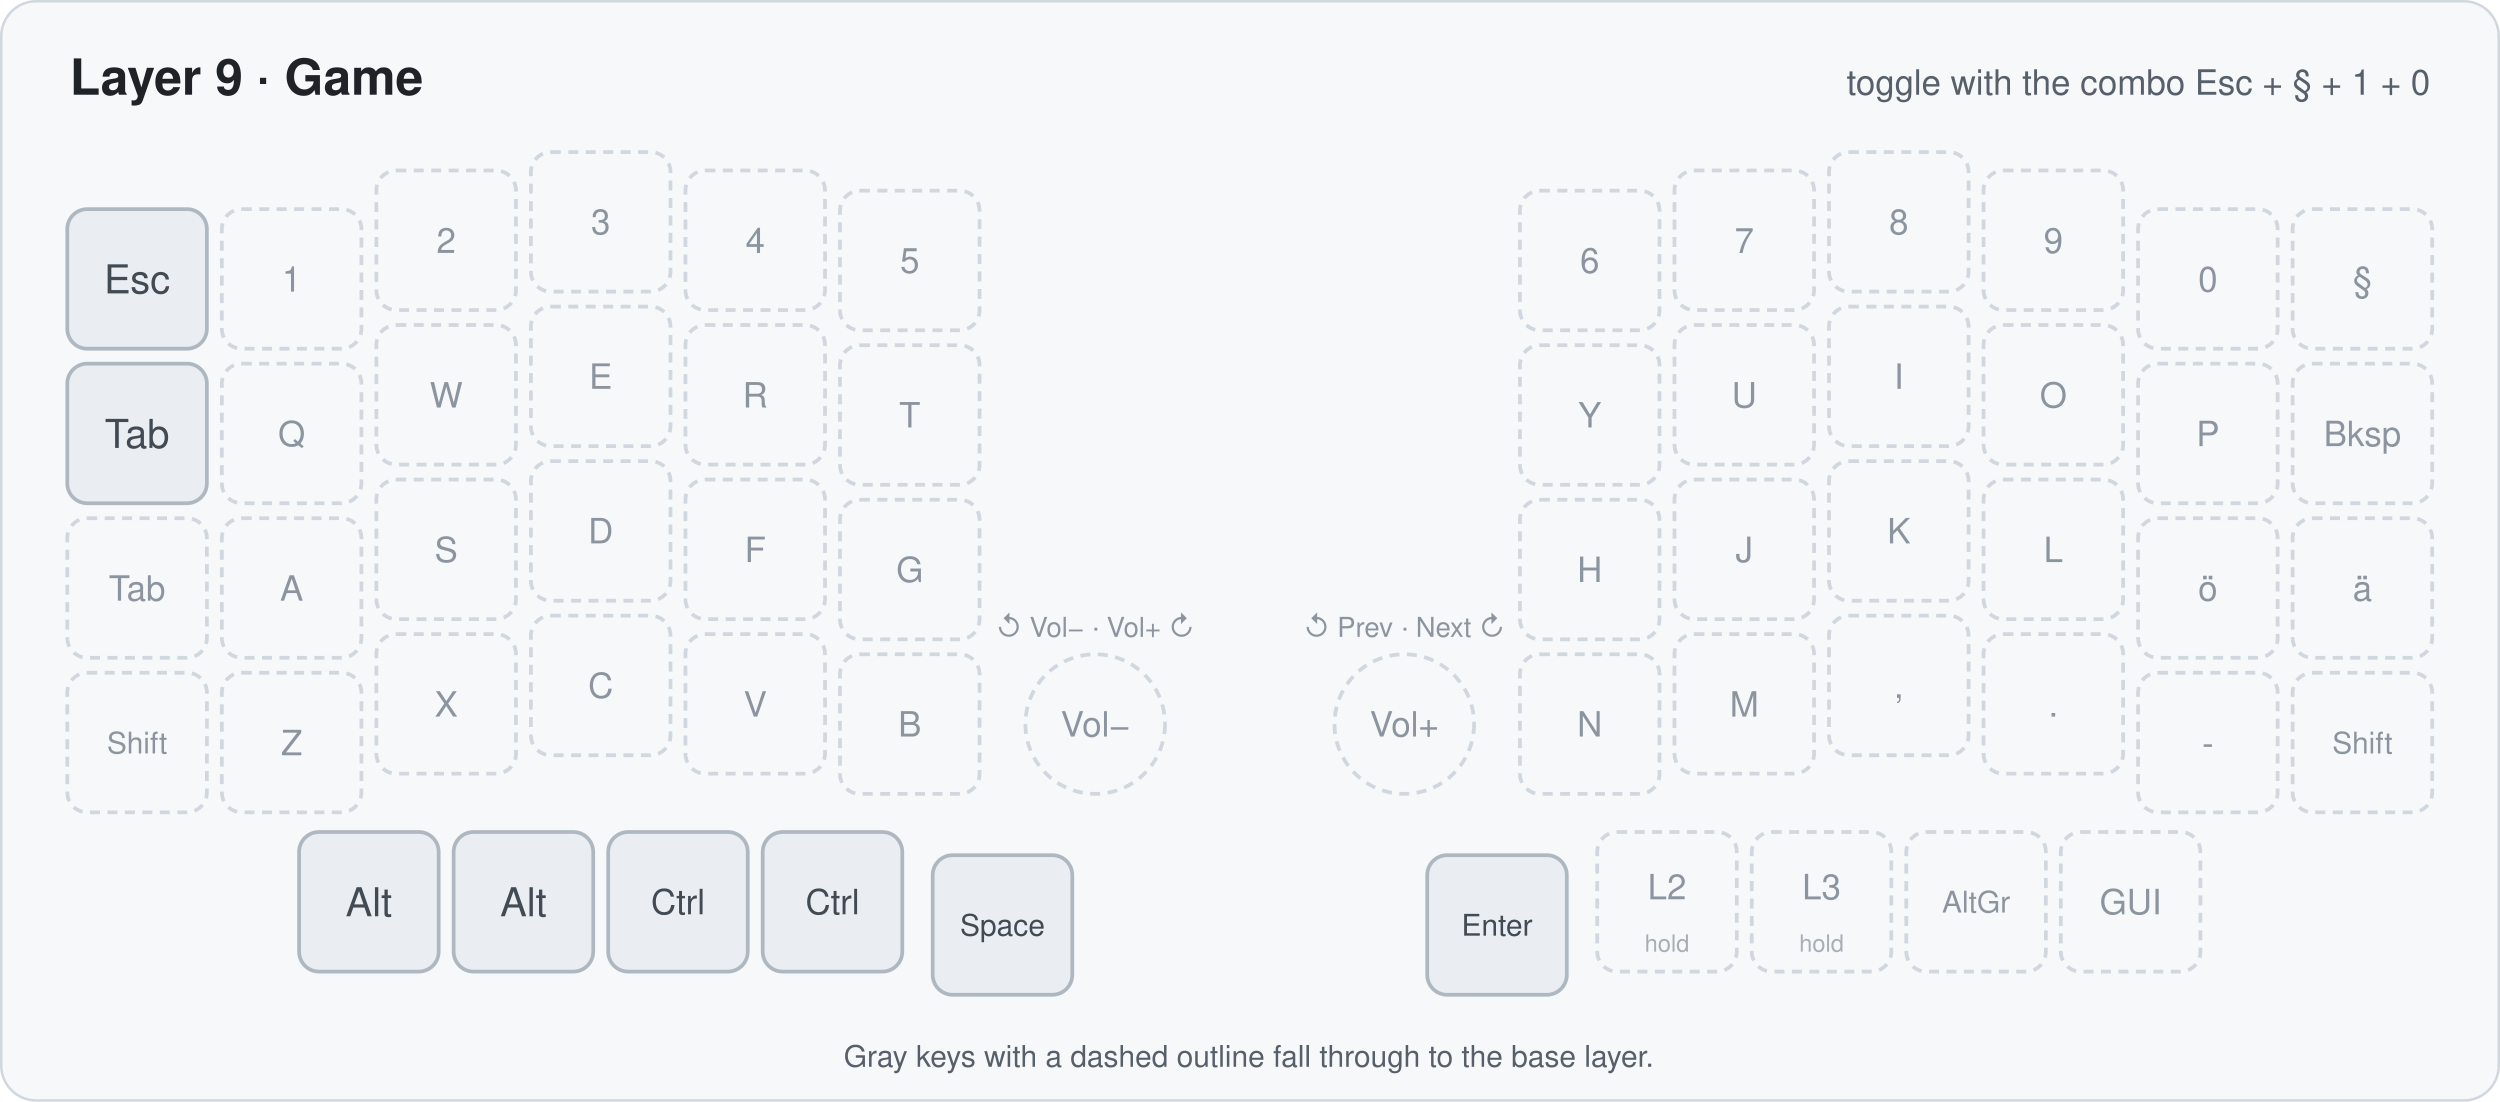
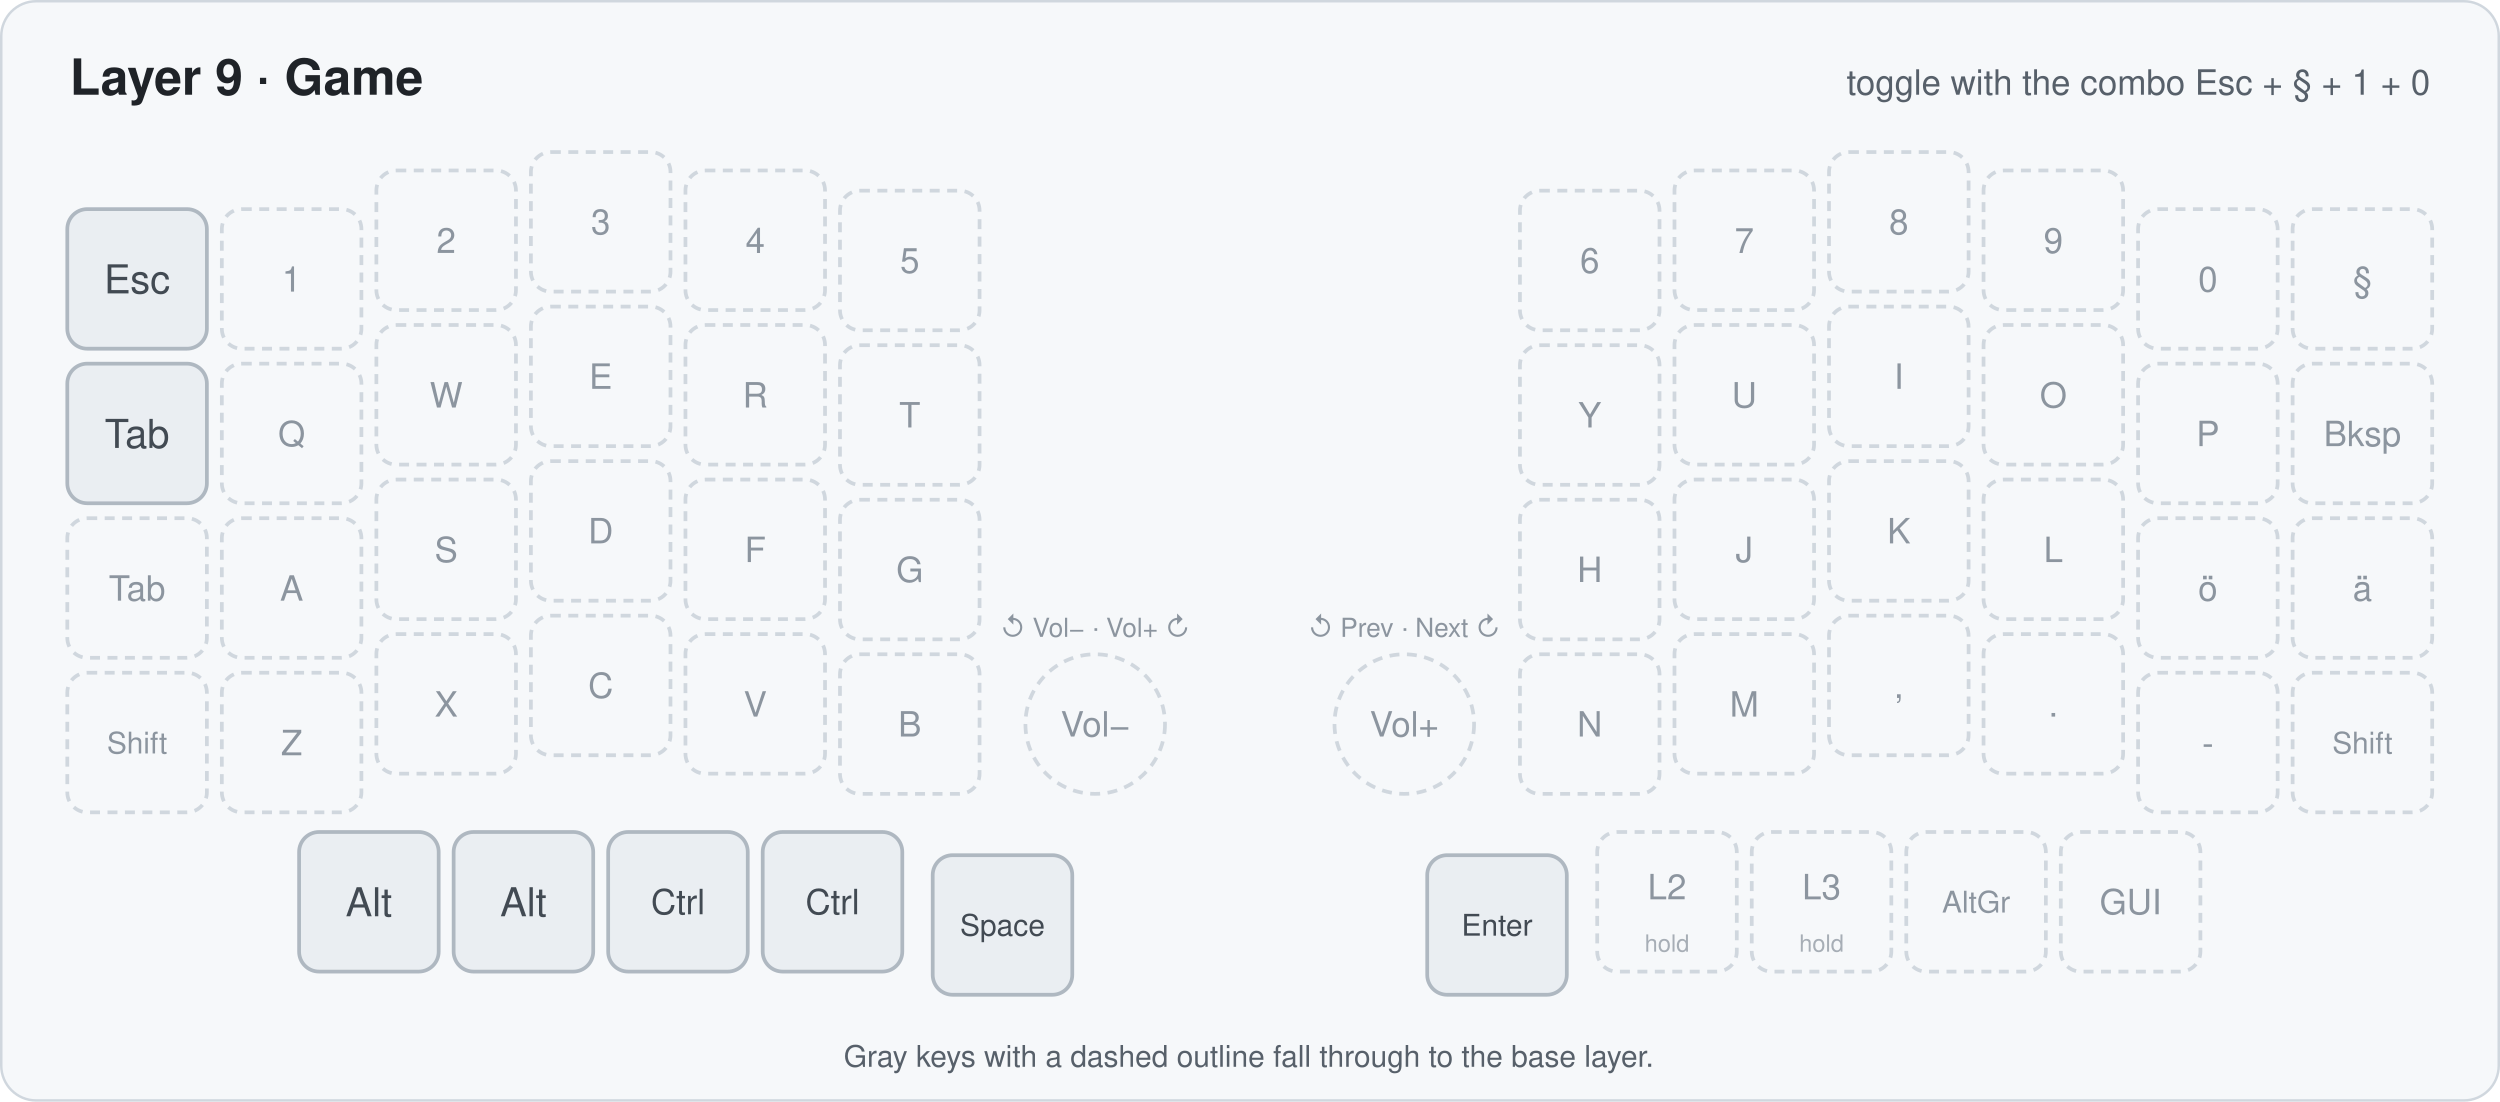
<svg xmlns="http://www.w3.org/2000/svg" viewBox="0 0 1003 442" width="1003" height="442" font-family="-apple-system, 'Segoe UI', Helvetica, Arial, sans-serif">
  <rect x="0.5" y="0.5" width="1002" height="441" rx="14" fill="#f6f8fa" stroke="#d0d7de" />
  <text x="28" y="38" font-size="20" font-weight="600" fill="#1f2328">Layer 9 · Game</text>
  <text x="975" y="38" font-size="14" fill="#57606a" text-anchor="end">toggle with the combo Esc + § + 1 + 0</text>
-   <rect x="27.0" y="83.9" width="56" height="56" rx="8" fill="#eaeef2" stroke="#afb8c1" stroke-width="1.5" />
+   <rect x="27.0" y="83.9" width="56" height="56.0" rx="8" fill="#eaeef2" stroke="#afb8c1" stroke-width="1.5" />
  <text x="55.0" y="117.7" font-size="16" font-weight="400" fill="#424a53" text-anchor="middle">Esc</text>
-   <rect x="89.0" y="83.9" width="56" height="56" rx="8" fill="none" stroke="#d0d7de" stroke-width="1.5" stroke-dasharray="4 3" />
+   <rect x="89.0" y="83.9" width="56" height="56.0" rx="8" fill="none" stroke="#d0d7de" stroke-width="1.5" stroke-dasharray="4 3" />
  <text x="117.0" y="117.0" font-size="14" font-weight="400" fill="#8c959f" text-anchor="middle">1</text>
-   <rect x="151.0" y="68.4" width="56" height="56" rx="8" fill="none" stroke="#d0d7de" stroke-width="1.5" stroke-dasharray="4 3" />
+   <rect x="151.0" y="68.4" width="56" height="56.0" rx="8" fill="none" stroke="#d0d7de" stroke-width="1.5" stroke-dasharray="4 3" />
  <text x="179.0" y="101.5" font-size="14" font-weight="400" fill="#8c959f" text-anchor="middle">2</text>
-   <rect x="213.0" y="61.0" width="56" height="56" rx="8" fill="none" stroke="#d0d7de" stroke-width="1.5" stroke-dasharray="4 3" />
+   <rect x="213.0" y="61.0" width="56" height="56.0" rx="8" fill="none" stroke="#d0d7de" stroke-width="1.5" stroke-dasharray="4 3" />
  <text x="241.0" y="94.0" font-size="14" font-weight="400" fill="#8c959f" text-anchor="middle">3</text>
-   <rect x="275.0" y="68.4" width="56" height="56" rx="8" fill="none" stroke="#d0d7de" stroke-width="1.5" stroke-dasharray="4 3" />
+   <rect x="275.0" y="68.4" width="56" height="56.0" rx="8" fill="none" stroke="#d0d7de" stroke-width="1.5" stroke-dasharray="4 3" />
  <text x="303.0" y="101.5" font-size="14" font-weight="400" fill="#8c959f" text-anchor="middle">4</text>
-   <rect x="337.0" y="76.5" width="56" height="56" rx="8" fill="none" stroke="#d0d7de" stroke-width="1.5" stroke-dasharray="4 3" />
+   <rect x="337.0" y="76.5" width="56" height="56.0" rx="8" fill="none" stroke="#d0d7de" stroke-width="1.5" stroke-dasharray="4 3" />
  <text x="365.0" y="109.5" font-size="14" font-weight="400" fill="#8c959f" text-anchor="middle">5</text>
-   <rect x="27.0" y="145.9" width="56" height="56" rx="8" fill="#eaeef2" stroke="#afb8c1" stroke-width="1.5" />
+   <rect x="27.0" y="145.9" width="56" height="56.0" rx="8" fill="#eaeef2" stroke="#afb8c1" stroke-width="1.5" />
  <text x="55.0" y="179.7" font-size="16" font-weight="400" fill="#424a53" text-anchor="middle">Tab</text>
-   <rect x="89.0" y="145.9" width="56" height="56" rx="8" fill="none" stroke="#d0d7de" stroke-width="1.5" stroke-dasharray="4 3" />
+   <rect x="89.0" y="145.9" width="56" height="56.0" rx="8" fill="none" stroke="#d0d7de" stroke-width="1.5" stroke-dasharray="4 3" />
  <text x="117.0" y="179.0" font-size="14" font-weight="400" fill="#8c959f" text-anchor="middle">Q</text>
-   <rect x="151.0" y="130.4" width="56" height="56" rx="8" fill="none" stroke="#d0d7de" stroke-width="1.5" stroke-dasharray="4 3" />
+   <rect x="151.0" y="130.4" width="56" height="56.0" rx="8" fill="none" stroke="#d0d7de" stroke-width="1.5" stroke-dasharray="4 3" />
  <text x="179.0" y="163.5" font-size="14" font-weight="400" fill="#8c959f" text-anchor="middle">W</text>
-   <rect x="213.0" y="123.0" width="56" height="56" rx="8" fill="none" stroke="#d0d7de" stroke-width="1.5" stroke-dasharray="4 3" />
+   <rect x="213.0" y="123.0" width="56" height="56.0" rx="8" fill="none" stroke="#d0d7de" stroke-width="1.5" stroke-dasharray="4 3" />
  <text x="241.0" y="156.0" font-size="14" font-weight="400" fill="#8c959f" text-anchor="middle">E</text>
-   <rect x="275.0" y="130.4" width="56" height="56" rx="8" fill="none" stroke="#d0d7de" stroke-width="1.5" stroke-dasharray="4 3" />
+   <rect x="275.0" y="130.4" width="56" height="56.0" rx="8" fill="none" stroke="#d0d7de" stroke-width="1.5" stroke-dasharray="4 3" />
  <text x="303.0" y="163.5" font-size="14" font-weight="400" fill="#8c959f" text-anchor="middle">R</text>
-   <rect x="337.0" y="138.5" width="56" height="56" rx="8" fill="none" stroke="#d0d7de" stroke-width="1.5" stroke-dasharray="4 3" />
+   <rect x="337.0" y="138.5" width="56" height="56.0" rx="8" fill="none" stroke="#d0d7de" stroke-width="1.5" stroke-dasharray="4 3" />
  <text x="365.0" y="171.5" font-size="14" font-weight="400" fill="#8c959f" text-anchor="middle">T</text>
-   <rect x="27.0" y="207.9" width="56" height="56" rx="8" fill="none" stroke="#d0d7de" stroke-width="1.5" stroke-dasharray="4 3" />
+   <rect x="27.0" y="207.9" width="56" height="56.0" rx="8" fill="none" stroke="#d0d7de" stroke-width="1.5" stroke-dasharray="4 3" />
  <text x="55.0" y="241.0" font-size="14" font-weight="400" fill="#8c959f" text-anchor="middle">Tab</text>
-   <rect x="89.0" y="207.9" width="56" height="56" rx="8" fill="none" stroke="#d0d7de" stroke-width="1.5" stroke-dasharray="4 3" />
+   <rect x="89.0" y="207.9" width="56" height="56.0" rx="8" fill="none" stroke="#d0d7de" stroke-width="1.5" stroke-dasharray="4 3" />
  <text x="117.0" y="241.0" font-size="14" font-weight="400" fill="#8c959f" text-anchor="middle">A</text>
-   <rect x="151.0" y="192.4" width="56" height="56" rx="8" fill="none" stroke="#d0d7de" stroke-width="1.5" stroke-dasharray="4 3" />
+   <rect x="151.0" y="192.4" width="56" height="56.0" rx="8" fill="none" stroke="#d0d7de" stroke-width="1.5" stroke-dasharray="4 3" />
  <text x="179.0" y="225.5" font-size="14" font-weight="400" fill="#8c959f" text-anchor="middle">S</text>
-   <rect x="213.0" y="185.0" width="56" height="56" rx="8" fill="none" stroke="#d0d7de" stroke-width="1.5" stroke-dasharray="4 3" />
+   <rect x="213.0" y="185.0" width="56" height="56.0" rx="8" fill="none" stroke="#d0d7de" stroke-width="1.5" stroke-dasharray="4 3" />
  <text x="241.0" y="218.0" font-size="14" font-weight="400" fill="#8c959f" text-anchor="middle">D</text>
-   <rect x="275.0" y="192.4" width="56" height="56" rx="8" fill="none" stroke="#d0d7de" stroke-width="1.5" stroke-dasharray="4 3" />
+   <rect x="275.0" y="192.4" width="56" height="56.0" rx="8" fill="none" stroke="#d0d7de" stroke-width="1.5" stroke-dasharray="4 3" />
  <text x="303.0" y="225.5" font-size="14" font-weight="400" fill="#8c959f" text-anchor="middle">F</text>
-   <rect x="337.0" y="200.5" width="56" height="56" rx="8" fill="none" stroke="#d0d7de" stroke-width="1.5" stroke-dasharray="4 3" />
+   <rect x="337.0" y="200.5" width="56" height="56.0" rx="8" fill="none" stroke="#d0d7de" stroke-width="1.5" stroke-dasharray="4 3" />
  <text x="365.0" y="233.5" font-size="14" font-weight="400" fill="#8c959f" text-anchor="middle">G</text>
-   <rect x="27.0" y="269.9" width="56" height="56" rx="8" fill="none" stroke="#d0d7de" stroke-width="1.5" stroke-dasharray="4 3" />
+   <rect x="27.0" y="269.9" width="56" height="56.0" rx="8" fill="none" stroke="#d0d7de" stroke-width="1.5" stroke-dasharray="4 3" />
  <text x="55.0" y="302.3" font-size="12" font-weight="400" fill="#8c959f" text-anchor="middle">Shift</text>
-   <rect x="89.0" y="269.9" width="56" height="56" rx="8" fill="none" stroke="#d0d7de" stroke-width="1.5" stroke-dasharray="4 3" />
+   <rect x="89.0" y="269.9" width="56" height="56.0" rx="8" fill="none" stroke="#d0d7de" stroke-width="1.5" stroke-dasharray="4 3" />
  <text x="117.0" y="303.0" font-size="14" font-weight="400" fill="#8c959f" text-anchor="middle">Z</text>
-   <rect x="151.0" y="254.4" width="56" height="56" rx="8" fill="none" stroke="#d0d7de" stroke-width="1.5" stroke-dasharray="4 3" />
+   <rect x="151.0" y="254.4" width="56" height="56.0" rx="8" fill="none" stroke="#d0d7de" stroke-width="1.5" stroke-dasharray="4 3" />
  <text x="179.0" y="287.5" font-size="14" font-weight="400" fill="#8c959f" text-anchor="middle">X</text>
-   <rect x="213.0" y="247.0" width="56" height="56" rx="8" fill="none" stroke="#d0d7de" stroke-width="1.5" stroke-dasharray="4 3" />
+   <rect x="213.0" y="247.0" width="56" height="56.0" rx="8" fill="none" stroke="#d0d7de" stroke-width="1.5" stroke-dasharray="4 3" />
  <text x="241.0" y="280.0" font-size="14" font-weight="400" fill="#8c959f" text-anchor="middle">C</text>
-   <rect x="275.0" y="254.4" width="56" height="56" rx="8" fill="none" stroke="#d0d7de" stroke-width="1.5" stroke-dasharray="4 3" />
+   <rect x="275.0" y="254.4" width="56" height="56.0" rx="8" fill="none" stroke="#d0d7de" stroke-width="1.5" stroke-dasharray="4 3" />
  <text x="303.0" y="287.5" font-size="14" font-weight="400" fill="#8c959f" text-anchor="middle">V</text>
-   <rect x="337.0" y="262.5" width="56" height="56" rx="8" fill="none" stroke="#d0d7de" stroke-width="1.5" stroke-dasharray="4 3" />
+   <rect x="337.0" y="262.5" width="56" height="56.0" rx="8" fill="none" stroke="#d0d7de" stroke-width="1.5" stroke-dasharray="4 3" />
  <text x="365.0" y="295.5" font-size="14" font-weight="400" fill="#8c959f" text-anchor="middle">B</text>
-   <rect x="120.0" y="333.8" width="56" height="56" rx="8" fill="#eaeef2" stroke="#afb8c1" stroke-width="1.5" />
+   <rect x="120.0" y="333.8" width="56" height="56.0" rx="8" fill="#eaeef2" stroke="#afb8c1" stroke-width="1.5" />
  <text x="148.0" y="367.6" font-size="16" font-weight="400" fill="#424a53" text-anchor="middle">Alt</text>
-   <rect x="182.0" y="333.8" width="56" height="56" rx="8" fill="#eaeef2" stroke="#afb8c1" stroke-width="1.5" />
+   <rect x="182.0" y="333.8" width="56" height="56.0" rx="8" fill="#eaeef2" stroke="#afb8c1" stroke-width="1.5" />
  <text x="210.0" y="367.6" font-size="16" font-weight="400" fill="#424a53" text-anchor="middle">Alt</text>
-   <rect x="244.0" y="333.8" width="56" height="56" rx="8" fill="#eaeef2" stroke="#afb8c1" stroke-width="1.5" />
+   <rect x="244.0" y="333.8" width="56" height="56.0" rx="8" fill="#eaeef2" stroke="#afb8c1" stroke-width="1.5" />
  <text x="272.0" y="366.8" font-size="14" font-weight="400" fill="#424a53" text-anchor="middle">Ctrl</text>
-   <rect x="306.0" y="333.8" width="56" height="56" rx="8" fill="#eaeef2" stroke="#afb8c1" stroke-width="1.5" />
+   <rect x="306.0" y="333.8" width="56" height="56.0" rx="8" fill="#eaeef2" stroke="#afb8c1" stroke-width="1.5" />
  <text x="334.0" y="366.8" font-size="14" font-weight="400" fill="#424a53" text-anchor="middle">Ctrl</text>
-   <rect x="374.2" y="343.1" width="56" height="56" rx="8" fill="#eaeef2" stroke="#afb8c1" stroke-width="1.5" />
+   <rect x="374.2" y="343.1" width="56" height="56.0" rx="8" fill="#eaeef2" stroke="#afb8c1" stroke-width="1.5" />
  <text x="402.2" y="375.4" font-size="12" font-weight="400" fill="#424a53" text-anchor="middle">Space</text>
  <circle cx="439.4" cy="290.5" r="28.0" fill="none" stroke="#d0d7de" stroke-width="1.5" stroke-dasharray="4 3" />
  <text x="439.4" y="295.5" font-size="14" font-weight="400" fill="#8c959f" text-anchor="middle">Vol−</text>
-   <rect x="919.8" y="83.9" width="56" height="56" rx="8" fill="none" stroke="#d0d7de" stroke-width="1.5" stroke-dasharray="4 3" />
+   <rect x="919.8" y="83.9" width="56" height="56.0" rx="8" fill="none" stroke="#d0d7de" stroke-width="1.5" stroke-dasharray="4 3" />
  <text x="947.8" y="117.0" font-size="14" font-weight="400" fill="#8c959f" text-anchor="middle">§</text>
-   <rect x="857.8" y="83.9" width="56" height="56" rx="8" fill="none" stroke="#d0d7de" stroke-width="1.5" stroke-dasharray="4 3" />
+   <rect x="857.8" y="83.9" width="56" height="56.0" rx="8" fill="none" stroke="#d0d7de" stroke-width="1.5" stroke-dasharray="4 3" />
  <text x="885.8" y="117.0" font-size="14" font-weight="400" fill="#8c959f" text-anchor="middle">0</text>
-   <rect x="795.8" y="68.4" width="56" height="56" rx="8" fill="none" stroke="#d0d7de" stroke-width="1.5" stroke-dasharray="4 3" />
+   <rect x="795.8" y="68.4" width="56" height="56.0" rx="8" fill="none" stroke="#d0d7de" stroke-width="1.5" stroke-dasharray="4 3" />
  <text x="823.8" y="101.5" font-size="14" font-weight="400" fill="#8c959f" text-anchor="middle">9</text>
-   <rect x="733.8" y="61.0" width="56" height="56" rx="8" fill="none" stroke="#d0d7de" stroke-width="1.5" stroke-dasharray="4 3" />
+   <rect x="733.8" y="61.0" width="56" height="56.0" rx="8" fill="none" stroke="#d0d7de" stroke-width="1.5" stroke-dasharray="4 3" />
  <text x="761.8" y="94.0" font-size="14" font-weight="400" fill="#8c959f" text-anchor="middle">8</text>
-   <rect x="671.8" y="68.4" width="56" height="56" rx="8" fill="none" stroke="#d0d7de" stroke-width="1.5" stroke-dasharray="4 3" />
+   <rect x="671.8" y="68.4" width="56" height="56.0" rx="8" fill="none" stroke="#d0d7de" stroke-width="1.5" stroke-dasharray="4 3" />
  <text x="699.8" y="101.5" font-size="14" font-weight="400" fill="#8c959f" text-anchor="middle">7</text>
-   <rect x="609.8" y="76.5" width="56" height="56" rx="8" fill="none" stroke="#d0d7de" stroke-width="1.5" stroke-dasharray="4 3" />
+   <rect x="609.8" y="76.5" width="56" height="56.0" rx="8" fill="none" stroke="#d0d7de" stroke-width="1.5" stroke-dasharray="4 3" />
  <text x="637.8" y="109.5" font-size="14" font-weight="400" fill="#8c959f" text-anchor="middle">6</text>
-   <rect x="919.8" y="145.9" width="56" height="56" rx="8" fill="none" stroke="#d0d7de" stroke-width="1.5" stroke-dasharray="4 3" />
+   <rect x="919.8" y="145.9" width="56" height="56.0" rx="8" fill="none" stroke="#d0d7de" stroke-width="1.5" stroke-dasharray="4 3" />
  <text x="947.8" y="179.0" font-size="14" font-weight="400" fill="#8c959f" text-anchor="middle">Bksp</text>
-   <rect x="857.8" y="145.9" width="56" height="56" rx="8" fill="none" stroke="#d0d7de" stroke-width="1.5" stroke-dasharray="4 3" />
+   <rect x="857.8" y="145.9" width="56" height="56.0" rx="8" fill="none" stroke="#d0d7de" stroke-width="1.5" stroke-dasharray="4 3" />
  <text x="885.8" y="179.0" font-size="14" font-weight="400" fill="#8c959f" text-anchor="middle">P</text>
-   <rect x="795.8" y="130.4" width="56" height="56" rx="8" fill="none" stroke="#d0d7de" stroke-width="1.5" stroke-dasharray="4 3" />
+   <rect x="795.8" y="130.4" width="56" height="56.0" rx="8" fill="none" stroke="#d0d7de" stroke-width="1.5" stroke-dasharray="4 3" />
  <text x="823.8" y="163.5" font-size="14" font-weight="400" fill="#8c959f" text-anchor="middle">O</text>
-   <rect x="733.8" y="123.0" width="56" height="56" rx="8" fill="none" stroke="#d0d7de" stroke-width="1.5" stroke-dasharray="4 3" />
+   <rect x="733.8" y="123.0" width="56" height="56.0" rx="8" fill="none" stroke="#d0d7de" stroke-width="1.5" stroke-dasharray="4 3" />
  <text x="761.8" y="156.0" font-size="14" font-weight="400" fill="#8c959f" text-anchor="middle">I</text>
-   <rect x="671.8" y="130.4" width="56" height="56" rx="8" fill="none" stroke="#d0d7de" stroke-width="1.5" stroke-dasharray="4 3" />
+   <rect x="671.8" y="130.4" width="56" height="56.0" rx="8" fill="none" stroke="#d0d7de" stroke-width="1.5" stroke-dasharray="4 3" />
  <text x="699.8" y="163.5" font-size="14" font-weight="400" fill="#8c959f" text-anchor="middle">U</text>
-   <rect x="609.8" y="138.5" width="56" height="56" rx="8" fill="none" stroke="#d0d7de" stroke-width="1.5" stroke-dasharray="4 3" />
+   <rect x="609.8" y="138.5" width="56" height="56.0" rx="8" fill="none" stroke="#d0d7de" stroke-width="1.5" stroke-dasharray="4 3" />
  <text x="637.8" y="171.5" font-size="14" font-weight="400" fill="#8c959f" text-anchor="middle">Y</text>
-   <rect x="919.8" y="207.9" width="56" height="56" rx="8" fill="none" stroke="#d0d7de" stroke-width="1.5" stroke-dasharray="4 3" />
+   <rect x="919.8" y="207.9" width="56" height="56.0" rx="8" fill="none" stroke="#d0d7de" stroke-width="1.5" stroke-dasharray="4 3" />
  <text x="947.8" y="241.0" font-size="14" font-weight="400" fill="#8c959f" text-anchor="middle">ä</text>
-   <rect x="857.8" y="207.9" width="56" height="56" rx="8" fill="none" stroke="#d0d7de" stroke-width="1.5" stroke-dasharray="4 3" />
+   <rect x="857.8" y="207.9" width="56" height="56.0" rx="8" fill="none" stroke="#d0d7de" stroke-width="1.5" stroke-dasharray="4 3" />
  <text x="885.8" y="241.0" font-size="14" font-weight="400" fill="#8c959f" text-anchor="middle">ö</text>
-   <rect x="795.8" y="192.4" width="56" height="56" rx="8" fill="none" stroke="#d0d7de" stroke-width="1.5" stroke-dasharray="4 3" />
+   <rect x="795.8" y="192.4" width="56" height="56.0" rx="8" fill="none" stroke="#d0d7de" stroke-width="1.5" stroke-dasharray="4 3" />
  <text x="823.8" y="225.5" font-size="14" font-weight="400" fill="#8c959f" text-anchor="middle">L</text>
-   <rect x="733.8" y="185.0" width="56" height="56" rx="8" fill="none" stroke="#d0d7de" stroke-width="1.5" stroke-dasharray="4 3" />
+   <rect x="733.8" y="185.0" width="56" height="56.0" rx="8" fill="none" stroke="#d0d7de" stroke-width="1.5" stroke-dasharray="4 3" />
  <text x="761.8" y="218.0" font-size="14" font-weight="400" fill="#8c959f" text-anchor="middle">K</text>
-   <rect x="671.8" y="192.4" width="56" height="56" rx="8" fill="none" stroke="#d0d7de" stroke-width="1.5" stroke-dasharray="4 3" />
+   <rect x="671.8" y="192.4" width="56" height="56.0" rx="8" fill="none" stroke="#d0d7de" stroke-width="1.5" stroke-dasharray="4 3" />
  <text x="699.8" y="225.5" font-size="14" font-weight="400" fill="#8c959f" text-anchor="middle">J</text>
-   <rect x="609.8" y="200.5" width="56" height="56" rx="8" fill="none" stroke="#d0d7de" stroke-width="1.5" stroke-dasharray="4 3" />
+   <rect x="609.8" y="200.5" width="56" height="56.0" rx="8" fill="none" stroke="#d0d7de" stroke-width="1.5" stroke-dasharray="4 3" />
  <text x="637.8" y="233.5" font-size="14" font-weight="400" fill="#8c959f" text-anchor="middle">H</text>
-   <rect x="919.8" y="269.9" width="56" height="56" rx="8" fill="none" stroke="#d0d7de" stroke-width="1.5" stroke-dasharray="4 3" />
+   <rect x="919.8" y="269.9" width="56" height="56.0" rx="8" fill="none" stroke="#d0d7de" stroke-width="1.5" stroke-dasharray="4 3" />
  <text x="947.8" y="302.3" font-size="12" font-weight="400" fill="#8c959f" text-anchor="middle">Shift</text>
-   <rect x="857.8" y="269.9" width="56" height="56" rx="8" fill="none" stroke="#d0d7de" stroke-width="1.5" stroke-dasharray="4 3" />
+   <rect x="857.8" y="269.9" width="56" height="56.0" rx="8" fill="none" stroke="#d0d7de" stroke-width="1.5" stroke-dasharray="4 3" />
  <text x="885.8" y="303.0" font-size="14" font-weight="400" fill="#8c959f" text-anchor="middle">-</text>
-   <rect x="795.8" y="254.4" width="56" height="56" rx="8" fill="none" stroke="#d0d7de" stroke-width="1.5" stroke-dasharray="4 3" />
+   <rect x="795.8" y="254.4" width="56" height="56.0" rx="8" fill="none" stroke="#d0d7de" stroke-width="1.5" stroke-dasharray="4 3" />
  <text x="823.8" y="287.5" font-size="14" font-weight="400" fill="#8c959f" text-anchor="middle">.</text>
-   <rect x="733.8" y="247.0" width="56" height="56" rx="8" fill="none" stroke="#d0d7de" stroke-width="1.5" stroke-dasharray="4 3" />
+   <rect x="733.8" y="247.0" width="56" height="56.0" rx="8" fill="none" stroke="#d0d7de" stroke-width="1.5" stroke-dasharray="4 3" />
  <text x="761.8" y="280.0" font-size="14" font-weight="400" fill="#8c959f" text-anchor="middle">,</text>
-   <rect x="671.8" y="254.4" width="56" height="56" rx="8" fill="none" stroke="#d0d7de" stroke-width="1.5" stroke-dasharray="4 3" />
+   <rect x="671.8" y="254.4" width="56" height="56.0" rx="8" fill="none" stroke="#d0d7de" stroke-width="1.5" stroke-dasharray="4 3" />
  <text x="699.8" y="287.5" font-size="14" font-weight="400" fill="#8c959f" text-anchor="middle">M</text>
-   <rect x="609.8" y="262.5" width="56" height="56" rx="8" fill="none" stroke="#d0d7de" stroke-width="1.5" stroke-dasharray="4 3" />
+   <rect x="609.8" y="262.5" width="56" height="56.0" rx="8" fill="none" stroke="#d0d7de" stroke-width="1.5" stroke-dasharray="4 3" />
  <text x="637.8" y="295.5" font-size="14" font-weight="400" fill="#8c959f" text-anchor="middle">N</text>
-   <rect x="826.8" y="333.8" width="56" height="56" rx="8" fill="none" stroke="#d0d7de" stroke-width="1.5" stroke-dasharray="4 3" />
+   <rect x="826.8" y="333.8" width="56" height="56.0" rx="8" fill="none" stroke="#d0d7de" stroke-width="1.5" stroke-dasharray="4 3" />
  <text x="854.8" y="366.8" font-size="14" font-weight="400" fill="#8c959f" text-anchor="middle">GUI</text>
-   <rect x="764.8" y="333.8" width="56" height="56" rx="8" fill="none" stroke="#d0d7de" stroke-width="1.5" stroke-dasharray="4 3" />
+   <rect x="764.8" y="333.8" width="56" height="56.0" rx="8" fill="none" stroke="#d0d7de" stroke-width="1.5" stroke-dasharray="4 3" />
  <text x="792.8" y="366.1" font-size="12" font-weight="400" fill="#8c959f" text-anchor="middle">AltGr</text>
-   <rect x="702.8" y="333.8" width="56" height="56" rx="8" fill="none" stroke="#d0d7de" stroke-width="1.5" stroke-dasharray="4 3" />
+   <rect x="702.8" y="333.8" width="56" height="56.0" rx="8" fill="none" stroke="#d0d7de" stroke-width="1.5" stroke-dasharray="4 3" />
  <text x="730.8" y="360.8" font-size="14" font-weight="400" fill="#8c959f" text-anchor="middle">L3</text>
  <text x="730.8" y="381.8" font-size="9.5" fill="#8c959f" opacity="0.75" text-anchor="middle">hold</text>
-   <rect x="640.8" y="333.8" width="56" height="56" rx="8" fill="none" stroke="#d0d7de" stroke-width="1.5" stroke-dasharray="4 3" />
+   <rect x="640.8" y="333.8" width="56" height="56.0" rx="8" fill="none" stroke="#d0d7de" stroke-width="1.5" stroke-dasharray="4 3" />
  <text x="668.8" y="360.8" font-size="14" font-weight="400" fill="#8c959f" text-anchor="middle">L2</text>
  <text x="668.8" y="381.8" font-size="9.5" fill="#8c959f" opacity="0.75" text-anchor="middle">hold</text>
-   <rect x="572.6" y="343.1" width="56" height="56" rx="8" fill="#eaeef2" stroke="#afb8c1" stroke-width="1.5" />
+   <rect x="572.6" y="343.1" width="56" height="56.0" rx="8" fill="#eaeef2" stroke="#afb8c1" stroke-width="1.5" />
  <text x="600.6" y="375.4" font-size="12" font-weight="400" fill="#424a53" text-anchor="middle">Enter</text>
  <circle cx="563.4" cy="290.5" r="28.0" fill="none" stroke="#d0d7de" stroke-width="1.5" stroke-dasharray="4 3" />
  <text x="563.4" y="295.5" font-size="14" font-weight="400" fill="#8c959f" text-anchor="middle">Vol+</text>
-   <text x="439.4" y="255.5" font-size="11" fill="#8c959f" text-anchor="middle">↺ Vol− · Vol+ ↻</text>
-   <text x="563.4" y="255.5" font-size="11" fill="#8c959f" text-anchor="middle">↺ Prev · Next ↻</text>
+   <text x="439.4" y="255.5" font-size="10.5" fill="#8c959f" text-anchor="middle">↺ Vol− · Vol+ ↻</text>
+   <text x="563.4" y="255.5" font-size="10.5" fill="#8c959f" text-anchor="middle">↺ Prev · Next ↻</text>
  <text x="501" y="428" font-size="12" fill="#57606a" text-anchor="middle">Gray keys with a dashed outline fall through to the base layer.</text>
</svg>
